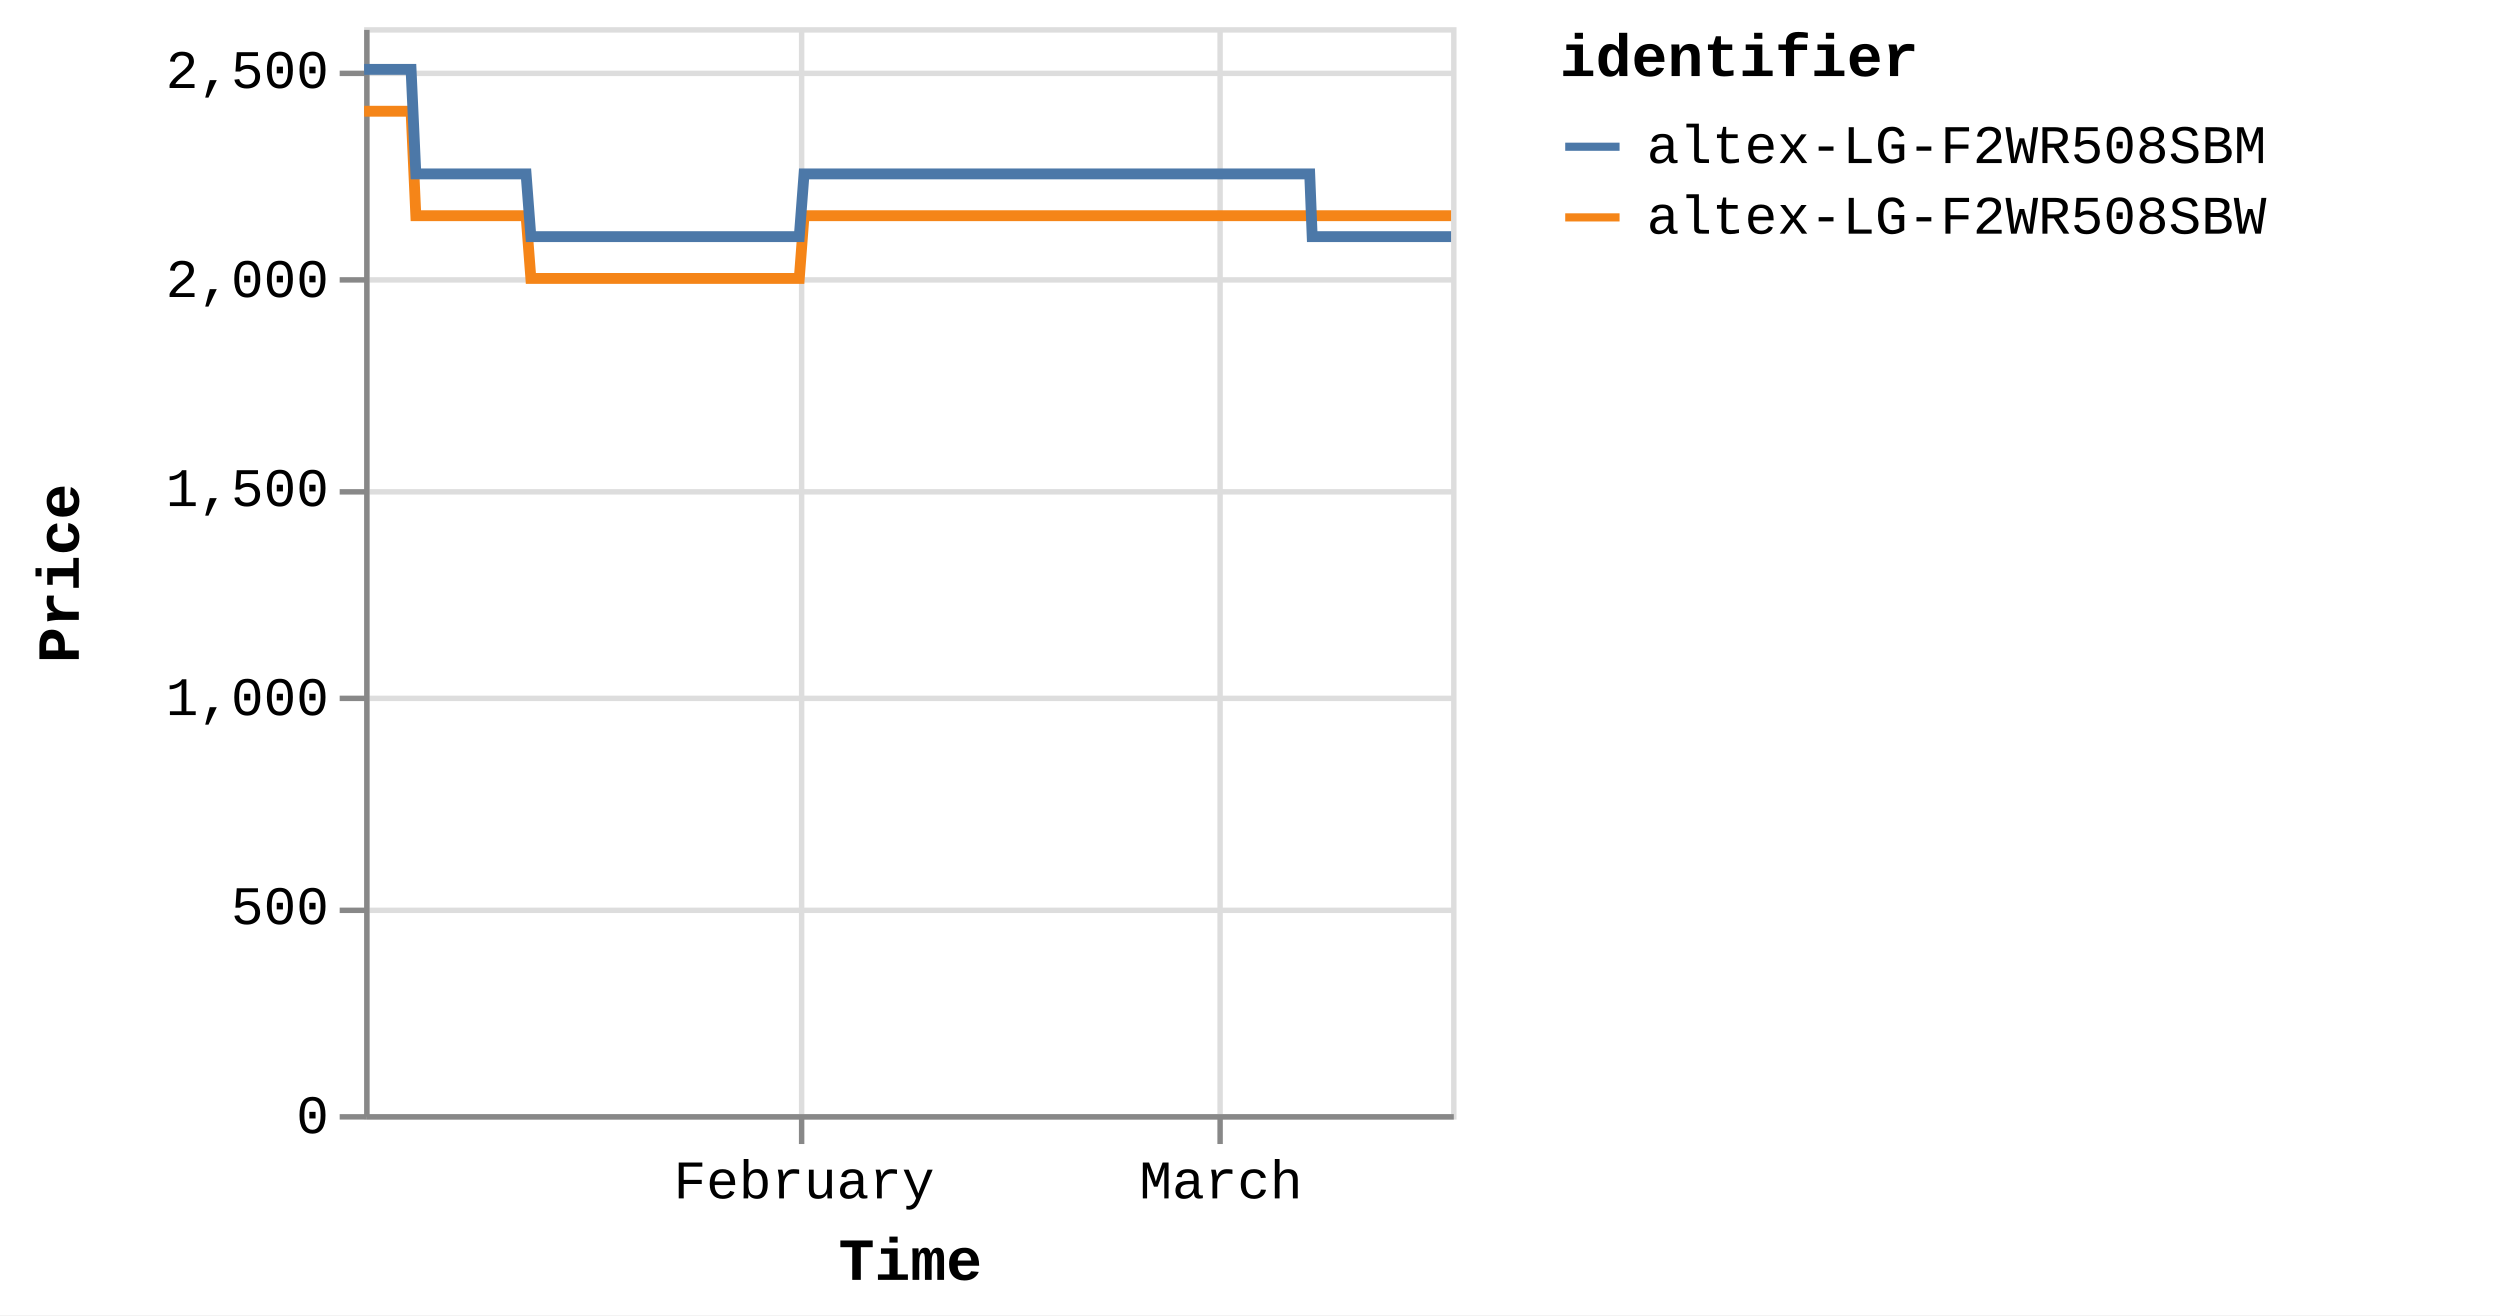
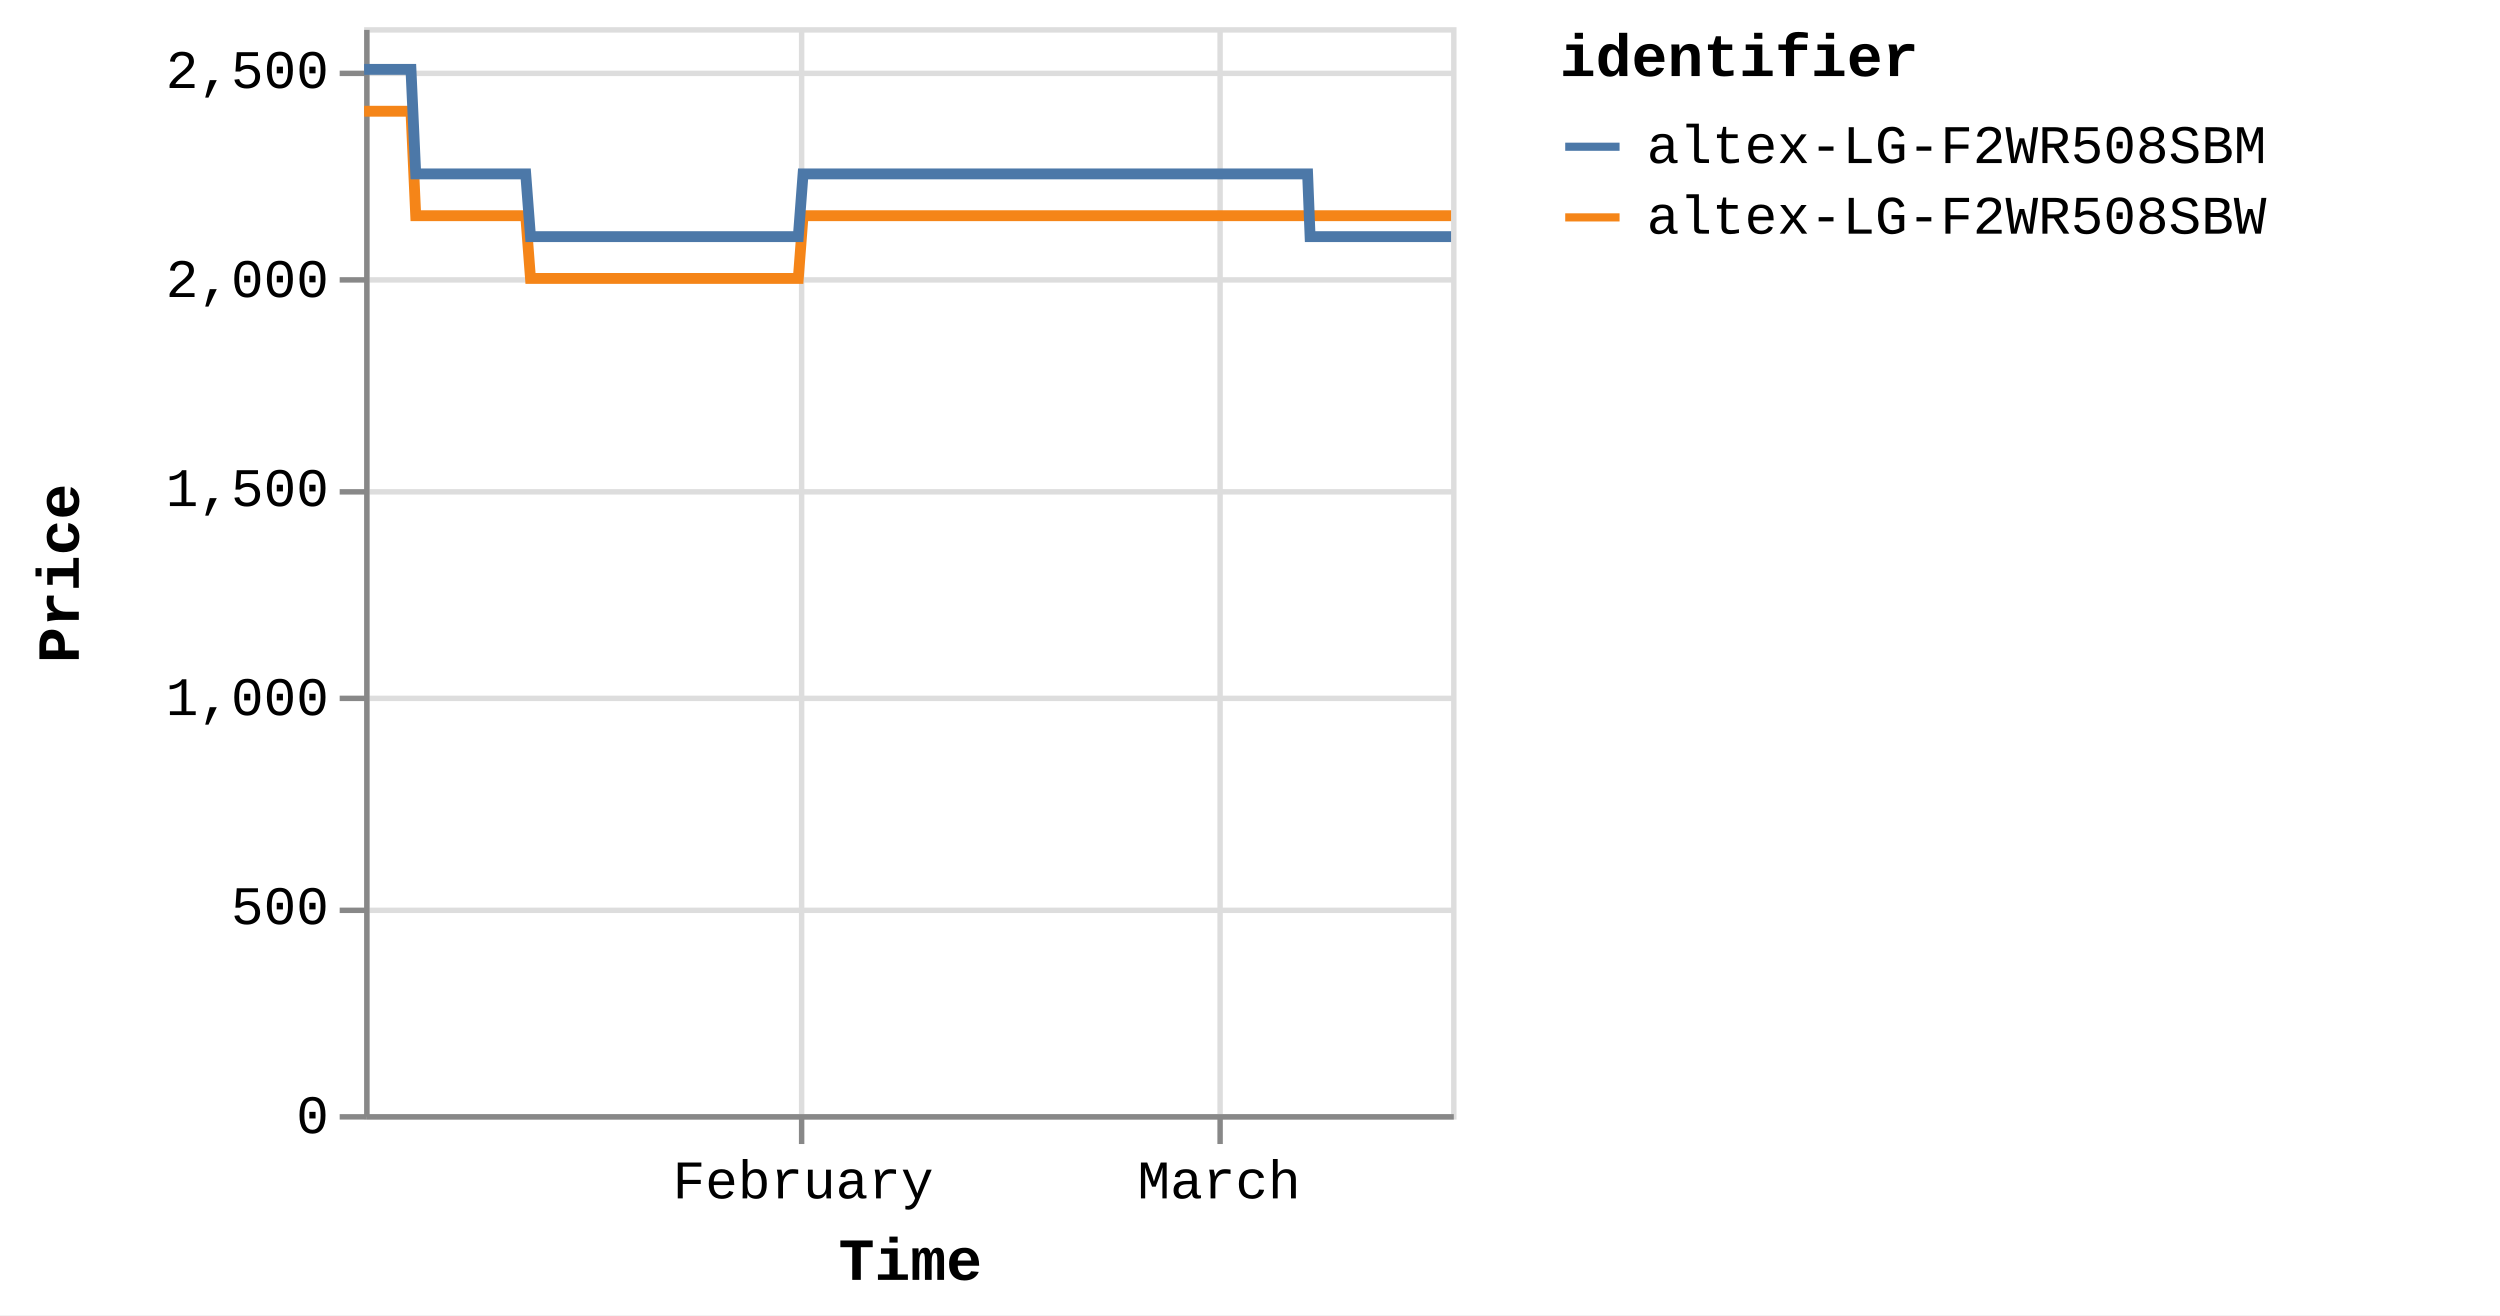
<svg xmlns="http://www.w3.org/2000/svg" version="1.1" class="marks" width="460" height="242" viewBox="0 0 460 242">
  <rect width="460" height="242" fill="white" />
  <g fill="none" stroke-miterlimit="10" transform="translate(67,5)">
    <g class="mark-group role-frame root" role="graphics-object" aria-roledescription="group mark container">
      <g transform="translate(0,0)">
        <path class="background" aria-hidden="true" d="M0.5,0.5h200v200h-200Z" stroke="#ddd" />
        <g>
          <g class="mark-group role-axis" aria-hidden="true">
            <g transform="translate(0.5,200.5)">
              <path class="background" aria-hidden="true" d="M0,0h0v0h0Z" pointer-events="none" />
              <g>
                <g class="mark-rule role-axis-grid" pointer-events="none">
                  <line transform="translate(80,-200)" x2="0" y2="200" stroke="#ddd" stroke-width="1" opacity="1" />
                  <line transform="translate(157,-200)" x2="0" y2="200" stroke="#ddd" stroke-width="1" opacity="1" />
                </g>
              </g>
              <path class="foreground" aria-hidden="true" d="" pointer-events="none" display="none" />
            </g>
          </g>
          <g class="mark-group role-axis" aria-hidden="true">
            <g transform="translate(0.5,0.5)">
              <path class="background" aria-hidden="true" d="M0,0h0v0h0Z" pointer-events="none" />
              <g>
                <g class="mark-rule role-axis-grid" pointer-events="none">
                  <line transform="translate(0,200)" x2="200" y2="0" stroke="#ddd" stroke-width="1" opacity="1" />
                  <line transform="translate(0,162)" x2="200" y2="0" stroke="#ddd" stroke-width="1" opacity="1" />
                  <line transform="translate(0,123)" x2="200" y2="0" stroke="#ddd" stroke-width="1" opacity="1" />
                  <line transform="translate(0,85)" x2="200" y2="0" stroke="#ddd" stroke-width="1" opacity="1" />
                  <line transform="translate(0,46)" x2="200" y2="0" stroke="#ddd" stroke-width="1" opacity="1" />
                  <line transform="translate(0,8)" x2="200" y2="0" stroke="#ddd" stroke-width="1" opacity="1" />
                </g>
              </g>
              <path class="foreground" aria-hidden="true" d="" pointer-events="none" display="none" />
            </g>
          </g>
-           <g class="mark-group role-axis" role="graphics-symbol" aria-roledescription="axis" aria-label="X-axis titled 'Time' for a time scale with values from Monday, 01 January 2024, 2:19:43 PM to Sunday, 17 March 2024, 4:38:15 AM">
+           <g class="mark-group role-axis" role="graphics-symbol" aria-roledescription="axis" aria-label="X-axis titled 'Time' for a time scale with values from Monday, 01 January 2024, 2:19:43 PM to Sunday, 17 March 2024, 8:39:53 AM">
            <g transform="translate(0.5,200.5)">
              <path class="background" aria-hidden="true" d="M0,0h0v0h0Z" pointer-events="none" />
              <g>
                <g class="mark-rule role-axis-tick" pointer-events="none">
                  <line transform="translate(80,0)" x2="0" y2="5" stroke="#888" stroke-width="1" opacity="1" />
                  <line transform="translate(157,0)" x2="0" y2="5" stroke="#888" stroke-width="1" opacity="1" />
                </g>
                <g class="mark-text role-axis-label" pointer-events="none">
-                   <text text-anchor="middle" transform="translate(80.43518,15)" font-family="Liberation Mono" font-size="10px" fill="#000" opacity="1">February</text>
-                   <text text-anchor="middle" transform="translate(157.1586,15)" font-family="Liberation Mono" font-size="10px" fill="#000" opacity="1">March</text>
+                   <text text-anchor="middle" transform="translate(80.25704,15)" font-family="Liberation Mono" font-size="10px" fill="#000" opacity="1">February</text>
+                   <text text-anchor="middle" transform="translate(156.8105,15)" font-family="Liberation Mono" font-size="10px" fill="#000" opacity="1">March</text>
                </g>
                <g class="mark-rule role-axis-domain" pointer-events="none">
                  <line transform="translate(0,0)" x2="200" y2="0" stroke="#888" stroke-width="1" opacity="1" />
                </g>
                <g class="mark-text role-axis-title" pointer-events="none">
                  <text text-anchor="middle" transform="translate(100,30)" font-family="Liberation Mono" font-size="11px" font-weight="bold" fill="#000" opacity="1">Time</text>
                </g>
              </g>
              <path class="foreground" aria-hidden="true" d="" pointer-events="none" display="none" />
            </g>
          </g>
          <g class="mark-group role-axis" role="graphics-symbol" aria-roledescription="axis" aria-label="Y-axis titled 'Price' for a linear scale with values from 0 to 2,600">
            <g transform="translate(0.5,0.5)">
              <path class="background" aria-hidden="true" d="M0,0h0v0h0Z" pointer-events="none" />
              <g>
                <g class="mark-rule role-axis-tick" pointer-events="none">
                  <line transform="translate(0,200)" x2="-5" y2="0" stroke="#888" stroke-width="1" opacity="1" />
                  <line transform="translate(0,162)" x2="-5" y2="0" stroke="#888" stroke-width="1" opacity="1" />
                  <line transform="translate(0,123)" x2="-5" y2="0" stroke="#888" stroke-width="1" opacity="1" />
                  <line transform="translate(0,85)" x2="-5" y2="0" stroke="#888" stroke-width="1" opacity="1" />
                  <line transform="translate(0,46)" x2="-5" y2="0" stroke="#888" stroke-width="1" opacity="1" />
                  <line transform="translate(0,8)" x2="-5" y2="0" stroke="#888" stroke-width="1" opacity="1" />
                </g>
                <g class="mark-text role-axis-label" pointer-events="none">
                  <text text-anchor="end" transform="translate(-7,203)" font-family="Liberation Mono" font-size="10px" fill="#000" opacity="1">0</text>
                  <text text-anchor="end" transform="translate(-7,164.5385)" font-family="Liberation Mono" font-size="10px" fill="#000" opacity="1">500</text>
                  <text text-anchor="end" transform="translate(-7,126.0769)" font-family="Liberation Mono" font-size="10px" fill="#000" opacity="1">1,000</text>
                  <text text-anchor="end" transform="translate(-7,87.61538)" font-family="Liberation Mono" font-size="10px" fill="#000" opacity="1">1,500</text>
                  <text text-anchor="end" transform="translate(-7,49.15385)" font-family="Liberation Mono" font-size="10px" fill="#000" opacity="1">2,000</text>
                  <text text-anchor="end" transform="translate(-7,10.69231)" font-family="Liberation Mono" font-size="10px" fill="#000" opacity="1">2,500</text>
                </g>
                <g class="mark-rule role-axis-domain" pointer-events="none">
                  <line transform="translate(0,200)" x2="0" y2="-200" stroke="#888" stroke-width="1" opacity="1" />
                </g>
                <g class="mark-text role-axis-title" pointer-events="none">
                  <text text-anchor="middle" transform="translate(-51,100) rotate(-90) translate(0,-2)" font-family="Liberation Mono" font-size="11px" font-weight="bold" fill="#000" opacity="1">Price</text>
                </g>
              </g>
              <path class="foreground" aria-hidden="true" d="" pointer-events="none" display="none" />
            </g>
          </g>
          <g class="mark-group role-scope pathgroup" role="graphics-object" aria-roledescription="group mark container">
            <g transform="translate(0,0)">
              <path class="background" aria-hidden="true" d="M0,0h200v200h-200Z" />
              <g>
                <g class="mark-line role-mark marks" role="graphics-object" aria-roledescription="line mark container">
-                   <path aria-label="Time: Jan 01, 2024; Price: 2399; identifier: altex-LG-F2WR508SBW" role="graphics-symbol" aria-roledescription="line mark" d="M0,15.462L0.277,15.462L0.696,15.462L1.578,15.462L2.019,15.462L2.483,15.462L2.904,15.462L3.341,15.462L4.224,15.462L4.665,15.462L5.129,15.462L5.55,15.462L5.986,15.462L6.869,15.462L7.311,15.462L7.774,15.462L8.199,15.462L8.633,15.462L9.516,34.692L9.957,34.692L10.42,34.692L10.843,34.692L11.278,34.692L12.161,34.692L12.601,34.692L13.063,34.692L13.487,34.692L13.924,34.692L14.808,34.692L15.247,34.692L15.709,34.692L16.133,34.692L16.569,34.692L17.454,34.692L17.896,34.692L18.36,34.692L18.782,34.692L19.215,34.692L20.1,34.692L20.541,34.692L21.01,34.692L21.428,34.692L21.861,34.692L22.745,34.692L23.187,34.692L23.651,34.692L24.072,34.692L24.506,34.692L25.39,34.692L25.832,34.692L26.297,34.692L26.719,34.692L27.152,34.692L28.036,34.692L28.477,34.692L28.941,34.692L29.363,34.692L29.798,34.692L30.68,46.231L31.12,46.231L31.582,46.231L32.006,46.231L32.443,46.231L33.328,46.231L33.766,46.231L34.228,46.231L34.651,46.231L35.089,46.231L35.974,46.231L36.415,46.231L36.881,46.231L37.302,46.231L37.734,46.231L38.618,46.231L39.061,46.231L39.525,46.231L39.948,46.231L40.38,46.231L41.264,46.231L41.707,46.231L42.172,46.231L42.593,46.231L43.026,46.231L43.909,46.231L44.351,46.231L44.816,46.231L45.237,46.231L45.672,46.231L46.556,46.231L46.997,46.231L47.462,46.231L47.884,46.231L48.317,46.231L49.201,46.231L49.64,46.231L50.102,46.231L50.528,46.231L50.963,46.231L51.845,46.231L52.286,46.231L52.748,46.231L53.172,46.231L53.609,46.231L54.495,46.231L54.936,46.231L55.402,46.231L55.82,46.231L56.254,46.231L57.138,46.231L57.581,46.231L58.046,46.231L58.468,46.231L58.9,46.231L59.785,46.231L60.227,46.231L60.692,46.231L61.113,46.231L61.546,46.231L62.431,46.231L62.871,46.231L63.337,46.231L63.76,46.231L64.191,46.231L65.074,46.231L65.516,46.231L65.974,46.231L66.397,46.231L66.838,46.231L67.718,46.231L68.16,46.231L68.613,46.231L69.041,46.231L69.481,46.231L70.364,46.231L70.805,46.231L71.26,46.231L71.687,46.231L72.128,46.231L73.01,46.231L73.452,46.231L73.91,46.231L74.333,46.231L74.774,46.231L75.655,46.231L76.096,46.231L76.555,46.231L76.984,46.231L77.419,46.231L78.3,46.231L78.742,46.231L79.201,46.231L79.624,46.231L80.064,46.231L80.946,34.692L81.388,34.692L81.847,34.692L82.269,34.692L82.71,34.692L83.593,34.692L84.033,34.692L84.491,34.692L84.914,34.692L85.356,34.692L86.238,34.692L86.679,34.692L87.134,34.692L87.56,34.692L88.003,34.692L88.886,34.692L89.325,34.692L89.779,34.692L90.206,34.692L90.647,34.692L91.529,34.692L91.972,34.692L92.43,34.692L92.853,34.692L93.293,34.692L94.174,34.692L94.616,34.692L95.075,34.692L95.498,34.692L95.938,34.692L96.82,34.692L97.262,34.692L97.72,34.692L98.146,34.692L98.584,34.692L99.466,34.692L99.908,34.692L100.365,34.692L100.791,34.692L101.23,34.692L102.112,34.692L102.553,34.692L103.009,34.692L103.435,34.692L103.877,34.692L104.757,34.692L105.198,34.692L105.654,34.692L106.08,34.692L106.521,34.692L107.405,34.692L107.844,34.692L108.299,34.692L108.726,34.692L109.167,34.692L110.049,34.692L110.489,34.692L110.95,34.692L111.372,34.692L111.812,34.692L112.693,34.692L113.135,34.692L113.593,34.692L114.024,34.692L114.458,34.692L115.34,34.692L115.781,34.692L116.24,34.692L116.664,34.692L117.103,34.692L118.426,34.692L118.885,34.692L119.309,34.692L119.75,34.692L120.632,34.692L121.072,34.692L121.531,34.692L121.957,34.692L122.395,34.692L123.278,34.692L123.717,34.692L124.172,34.692L124.599,34.692L125.04,34.692L125.923,34.692L126.365,34.692L126.818,34.692L127.246,34.692L127.686,34.692L128.568,34.692L129.011,34.692L129.47,34.692L129.896,34.692L130.331,34.692L131.215,34.692L131.655,34.692L132.112,34.692L132.538,34.692L132.979,34.692L133.859,34.692L134.301,34.692L134.76,34.692L135.184,34.692L135.624,34.692L136.505,34.692L136.946,34.692L137.405,34.692L137.83,34.692L138.269,34.692L139.151,34.692L139.591,34.692L140.048,34.692L140.473,34.692L140.917,34.692L141.796,34.692L142.237,34.692L142.691,34.692L143.119,34.692L143.559,34.692L144.441,34.692L144.884,34.692L145.337,34.692L145.767,34.692L146.205,34.692L147.087,34.692L147.53,34.692L147.988,34.692L148.412,34.692L148.851,34.692L149.733,34.692L150.175,34.692L150.632,34.692L151.058,34.692L151.497,34.692L152.379,34.692L152.82,34.692L153.278,34.692L153.704,34.692L154.143,34.692L155.024,34.692L155.465,34.692L155.922,34.692L156.347,34.692L156.788,34.692L157.67,34.692L158.113,34.692L158.57,34.692L158.994,34.692L159.434,34.692L160.316,34.692L160.757,34.692L161.214,34.692L161.638,34.692L162.08,34.692L162.962,34.692L163.402,34.692L163.857,34.692L164.284,34.692L164.725,34.692L165.647,34.692L166.25,34.692L166.513,34.692L166.932,34.692L167.371,34.692L168.252,34.692L168.693,34.692L169.154,34.692L169.576,34.692L170.016,34.692L170.898,34.692L171.343,34.692L171.799,34.692L172.224,34.692L172.662,34.692L173.543,34.692L173.986,34.692L174.443,34.692L174.867,34.692L175.308,34.692L176.19,34.692L176.637,34.692L177.089,34.692L177.512,34.692L177.953,34.692L178.836,34.692L179.276,34.692L179.729,34.692L180.16,34.692L180.598,34.692L181.481,34.692L181.924,34.692L182.376,34.692L182.805,34.692L183.244,34.692L184.128,34.692L184.567,34.692L185.027,34.692L185.452,34.692L185.891,34.692L186.772,34.692L187.213,34.692L187.672,34.692L188.099,34.692L188.535,34.692L189.418,34.692L189.862,34.692L190.319,34.692L190.741,34.692L191.181,34.692L192.063,34.692L192.505,34.692L192.965,34.692L193.388,34.692L193.827,34.692L194.708,34.692L195.153,34.692L195.608,34.692L196.033,34.692L196.472,34.692L197.355,34.692L197.797,34.692L198.253,34.692L198.678,34.692L199.12,34.692L200,34.692" stroke="#f58518" stroke-width="2" />
+                   <path aria-label="Time: Jan 01, 2024; Price: 2399; identifier: altex-LG-F2WR508SBW" role="graphics-symbol" aria-roledescription="line mark" d="M0,15.462L0.276,15.462L0.694,15.462L1.574,15.462L2.015,15.462L2.477,15.462L2.898,15.462L3.334,15.462L4.214,15.462L4.654,15.462L5.117,15.462L5.538,15.462L5.973,15.462L6.854,15.462L7.295,15.462L7.756,15.462L8.181,15.462L8.614,15.462L9.495,34.692L9.935,34.692L10.397,34.692L10.819,34.692L11.253,34.692L12.134,34.692L12.573,34.692L13.034,34.692L13.457,34.692L13.893,34.692L14.776,34.692L15.213,34.692L15.674,34.692L16.097,34.692L16.533,34.692L17.415,34.692L17.856,34.692L18.319,34.692L18.74,34.692L19.172,34.692L20.056,34.692L20.495,34.692L20.964,34.692L21.38,34.692L21.812,34.692L22.695,34.692L23.135,34.692L23.598,34.692L24.018,34.692L24.452,34.692L25.334,34.692L25.775,34.692L26.239,34.692L26.66,34.692L27.092,34.692L27.974,34.692L28.414,34.692L28.877,34.692L29.298,34.692L29.732,34.692L30.612,46.231L31.052,46.231L31.512,46.231L31.935,46.231L32.371,46.231L33.254,46.231L33.691,46.231L34.152,46.231L34.574,46.231L35.011,46.231L35.894,46.231L36.335,46.231L36.799,46.231L37.219,46.231L37.651,46.231L38.533,46.231L38.975,46.231L39.438,46.231L39.859,46.231L40.291,46.231L41.173,46.231L41.615,46.231L42.078,46.231L42.498,46.231L42.93,46.231L43.812,46.231L44.252,46.231L44.717,46.231L45.136,46.231L45.571,46.231L46.453,46.231L46.893,46.231L47.357,46.231L47.778,46.231L48.21,46.231L49.092,46.231L49.53,46.231L49.991,46.231L50.416,46.231L50.85,46.231L51.73,46.231L52.17,46.231L52.631,46.231L53.054,46.231L53.49,46.231L54.374,46.231L54.815,46.231L55.279,46.231L55.697,46.231L56.13,46.231L57.012,46.231L57.454,46.231L57.918,46.231L58.339,46.231L58.769,46.231L59.652,46.231L60.093,46.231L60.557,46.231L60.977,46.231L61.409,46.231L62.293,46.231L62.732,46.231L63.197,46.231L63.619,46.231L64.049,46.231L64.93,46.231L65.371,46.231L65.827,46.231L66.25,46.231L66.69,46.231L67.568,46.231L68.009,46.231L68.461,46.231L68.888,46.231L69.328,46.231L70.208,46.231L70.648,46.231L71.102,46.231L71.528,46.231L71.968,46.231L72.848,46.231L73.289,46.231L73.746,46.231L74.169,46.231L74.608,46.231L75.487,46.231L75.928,46.231L76.385,46.231L76.814,46.231L77.247,46.231L78.127,46.231L78.567,46.231L79.026,46.231L79.447,46.231L79.887,46.231L80.767,34.692L81.207,34.692L81.666,34.692L82.087,34.692L82.527,34.692L83.408,34.692L83.847,34.692L84.304,34.692L84.726,34.692L85.167,34.692L86.047,34.692L86.487,34.692L86.941,34.692L87.367,34.692L87.808,34.692L88.689,34.692L89.127,34.692L89.58,34.692L90.006,34.692L90.446,34.692L91.326,34.692L91.768,34.692L92.226,34.692L92.647,34.692L93.086,34.692L93.966,34.692L94.406,34.692L94.865,34.692L95.287,34.692L95.726,34.692L96.606,34.692L97.046,34.692L97.503,34.692L97.929,34.692L98.366,34.692L99.246,34.692L99.687,34.692L100.143,34.692L100.568,34.692L101.005,34.692L101.886,34.692L102.326,34.692L102.781,34.692L103.206,34.692L103.647,34.692L104.525,34.692L104.965,34.692L105.42,34.692L105.845,34.692L106.285,34.692L107.167,34.692L107.605,34.692L108.059,34.692L108.485,34.692L108.925,34.692L109.805,34.692L110.245,34.692L110.705,34.692L111.126,34.692L111.564,34.692L112.444,34.692L112.885,34.692L113.341,34.692L113.771,34.692L114.205,34.692L115.084,34.692L115.525,34.692L115.982,34.692L116.406,34.692L116.844,34.692L118.164,34.692L118.622,34.692L119.045,34.692L119.485,34.692L120.364,34.692L120.804,34.692L121.262,34.692L121.686,34.692L122.124,34.692L123.005,34.692L123.443,34.692L123.897,34.692L124.323,34.692L124.763,34.692L125.644,34.692L126.086,34.692L126.537,34.692L126.964,34.692L127.404,34.692L128.283,34.692L128.725,34.692L129.183,34.692L129.608,34.692L130.043,34.692L130.924,34.692L131.363,34.692L131.82,34.692L132.245,34.692L132.684,34.692L133.563,34.692L134.003,34.692L134.461,34.692L134.885,34.692L135.323,34.692L136.203,34.692L136.642,34.692L137.1,34.692L137.524,34.692L137.963,34.692L138.843,34.692L139.282,34.692L139.738,34.692L140.162,34.692L140.605,34.692L141.482,34.692L141.922,34.692L142.375,34.692L142.802,34.692L143.241,34.692L144.122,34.692L144.563,34.692L145.015,34.692L145.444,34.692L145.881,34.692L146.761,34.692L147.203,34.692L147.66,34.692L148.083,34.692L148.521,34.692L149.401,34.692L149.842,34.692L150.298,34.692L150.723,34.692L151.161,34.692L152.041,34.692L152.481,34.692L152.938,34.692L153.364,34.692L153.801,34.692L154.681,34.692L155.121,34.692L155.576,34.692L156,34.692L156.44,34.692L157.32,34.692L157.762,34.692L158.218,34.692L158.642,34.692L159.081,34.692L159.961,34.692L160.401,34.692L160.857,34.692L161.28,34.692L161.721,34.692L162.601,34.692L163.04,34.692L163.494,34.692L163.92,34.692L164.36,34.692L165.281,34.692L165.882,34.692L166.144,34.692L166.563,34.692L167,34.692L167.879,34.692L168.319,34.692L168.78,34.692L169.2,34.692L169.639,34.692L170.519,34.692L170.963,34.692L171.419,34.692L171.843,34.692L172.279,34.692L173.159,34.692L173.6,34.692L174.057,34.692L174.479,34.692L174.92,34.692L175.799,34.692L176.246,34.692L176.697,34.692L177.118,34.692L177.559,34.692L178.44,34.692L178.879,34.692L179.331,34.692L179.761,34.692L180.198,34.692L181.079,34.692L181.521,34.692L181.972,34.692L182.4,34.692L182.838,34.692L183.721,34.692L184.158,34.692L184.618,34.692L185.042,34.692L185.479,34.692L186.359,34.692L186.798,34.692L187.257,34.692L187.682,34.692L188.118,34.692L188.999,34.692L189.441,34.692L189.898,34.692L190.318,34.692L190.758,34.692L191.638,34.692L192.078,34.692L192.537,34.692L192.959,34.692L193.398,34.692L194.277,34.692L194.721,34.692L195.175,34.692L195.599,34.692L196.037,34.692L196.918,34.692L197.359,34.692L197.813,34.692L198.238,34.692L198.679,34.692L199.557,34.692L200,34.692" stroke="#f58518" stroke-width="2" />
                </g>
              </g>
              <path class="foreground" aria-hidden="true" d="" display="none" />
            </g>
            <g transform="translate(0,0)">
              <path class="background" aria-hidden="true" d="M0,0h200v200h-200Z" />
              <g>
                <g class="mark-line role-mark marks" role="graphics-object" aria-roledescription="line mark container">
-                   <path aria-label="Time: Jan 01, 2024; Price: 2499; identifier: altex-LG-F2WR508SBM" role="graphics-symbol" aria-roledescription="line mark" d="M0,7.769L0.277,7.769L0.696,7.769L1.578,7.769L2.019,7.769L2.483,7.769L2.904,7.769L3.341,7.769L4.224,7.769L4.665,7.769L5.129,7.769L5.55,7.769L5.986,7.769L6.869,7.769L7.311,7.769L7.774,7.769L8.199,7.769L8.634,7.769L9.516,27L9.957,27L10.42,27L10.843,27L11.278,27L12.161,27L12.601,27L13.063,27L13.487,27L13.924,27L14.808,27L15.247,27L15.709,27L16.133,27L16.569,27L17.454,27L17.896,27L18.36,27L18.782,27L19.215,27L20.1,27L20.541,27L21.01,27L21.428,27L21.861,27L22.746,27L23.187,27L23.651,27L24.072,27L24.506,27L25.391,27L25.832,27L26.297,27L26.719,27L27.152,27L28.036,27L28.478,27L28.941,27L29.363,27L29.798,27L30.68,38.538L31.121,38.538L31.582,38.538L32.006,38.538L32.443,38.538L33.328,38.538L33.766,38.538L34.228,38.538L34.651,38.538L35.089,38.538L35.974,38.538L36.415,38.538L36.881,38.538L37.302,38.538L37.734,38.538L38.618,38.538L39.061,38.538L39.526,38.538L39.949,38.538L40.38,38.538L41.264,38.538L41.707,38.538L42.172,38.538L42.593,38.538L43.026,38.538L43.909,38.538L44.351,38.538L44.816,38.538L45.237,38.538L45.673,38.538L46.556,38.538L46.997,38.538L47.462,38.538L47.885,38.538L48.317,38.538L49.201,38.538L49.64,38.538L50.102,38.538L50.528,38.538L50.963,38.538L51.845,38.538L52.286,38.538L52.748,38.538L53.172,38.538L53.609,38.538L54.495,38.538L54.936,38.538L55.402,38.538L55.821,38.538L56.254,38.538L57.139,38.538L57.581,38.538L58.046,38.538L58.468,38.538L58.9,38.538L59.785,38.538L60.227,38.538L60.692,38.538L61.113,38.538L61.546,38.538L62.431,38.538L62.871,38.538L63.337,38.538L63.76,38.538L64.191,38.538L65.074,38.538L65.516,38.538L65.974,38.538L66.397,38.538L66.838,38.538L67.718,38.538L68.16,38.538L68.613,38.538L69.041,38.538L69.481,38.538L70.364,38.538L70.805,38.538L71.26,38.538L71.687,38.538L72.128,38.538L73.01,38.538L73.452,38.538L73.91,38.538L74.333,38.538L74.774,38.538L75.655,38.538L76.096,38.538L76.555,38.538L76.984,38.538L77.419,38.538L78.301,38.538L78.742,38.538L79.201,38.538L79.624,38.538L80.064,38.538L80.946,27L81.388,27L81.847,27L82.269,27L82.71,27L83.593,27L84.033,27L84.492,27L84.914,27L85.356,27L86.238,27L86.679,27L87.134,27L87.561,27L88.003,27L88.886,27L89.325,27L89.779,27L90.206,27L90.647,27L91.529,27L91.972,27L92.43,27L92.853,27L93.293,27L94.175,27L94.616,27L95.075,27L95.498,27L95.939,27L96.82,27L97.262,27L97.72,27L98.146,27L98.584,27L99.466,27L99.908,27L100.365,27L100.791,27L101.23,27L102.112,27L102.554,27L103.009,27L103.435,27L103.877,27L104.757,27L105.198,27L105.654,27L106.08,27L106.521,27L107.405,27L107.844,27L108.299,27L108.726,27L109.167,27L110.049,27L110.49,27L110.951,27L111.372,27L111.812,27L112.694,27L113.135,27L113.593,27L114.024,27L114.458,27L115.34,27L115.781,27L116.24,27L116.664,27L117.103,27L118.426,27L118.885,27L119.309,27L119.75,27L120.632,27L121.073,27L121.531,27L121.957,27L122.395,27L123.278,27L123.717,27L124.172,27L124.599,27L125.04,27L125.923,27L126.366,27L126.818,27L127.246,27L127.686,27L128.568,27L129.011,27L129.47,27L129.896,27L130.332,27L131.215,27L131.655,27L132.112,27L132.538,27L132.979,27L133.859,27L134.301,27L134.76,27L135.184,27L135.624,27L136.505,27L136.946,27L137.405,27L137.83,27L138.269,27L139.151,27L139.592,27L140.049,27L140.473,27L140.917,27L141.796,27L142.237,27L142.691,27L143.119,27L143.559,27L144.442,27L144.884,27L145.337,27L145.767,27L146.205,27L147.087,27L147.53,27L147.988,27L148.412,27L148.851,27L149.733,27L150.175,27L150.632,27L151.058,27L151.497,27L152.379,27L152.82,27L153.278,27L153.704,27L154.143,27L155.025,27L155.465,27L155.922,27L156.347,27L156.788,27L157.67,27L158.113,27L158.57,27L158.994,27L159.434,27L160.316,27L160.757,27L161.214,27L161.638,27L162.08,27L162.962,27L163.402,27L163.857,27L164.284,27L164.725,27L165.647,27L166.25,27L166.513,27L166.932,27L167.371,27L168.252,27L168.693,27L169.154,27L169.576,27L170.016,27L170.898,27L171.343,27L171.799,27L172.225,27L172.662,27L173.544,27L173.986,27L174.443,38.538L174.867,38.538L175.308,38.538L176.19,38.538L176.637,38.538L177.089,38.538L177.512,38.538L177.953,38.538L178.836,38.538L179.276,38.538L179.729,38.538L180.16,38.538L180.598,38.538L181.481,38.538L181.924,38.538L182.376,38.538L182.805,38.538L183.244,38.538L184.128,38.538L184.567,38.538L185.027,38.538L185.452,38.538L185.891,38.538L186.772,38.538L187.213,38.538L187.672,38.538L188.099,38.538L188.535,38.538L189.418,38.538L189.862,38.538L190.319,38.538L190.741,38.538L191.181,38.538L192.063,38.538L192.505,38.538L192.965,38.538L193.388,38.538L193.827,38.538L194.708,38.538L195.153,38.538L195.608,38.538L196.033,38.538L196.472,38.538L197.355,38.538L197.797,38.538L198.253,38.538L198.678,38.538L199.12,38.538L200,38.538" stroke="#4c78a8" stroke-width="2" />
+                   <path aria-label="Time: Jan 01, 2024; Price: 2499; identifier: altex-LG-F2WR508SBM" role="graphics-symbol" aria-roledescription="line mark" d="M0,7.769L0.276,7.769L0.694,7.769L1.574,7.769L2.015,7.769L2.477,7.769L2.898,7.769L3.334,7.769L4.214,7.769L4.655,7.769L5.118,7.769L5.538,7.769L5.973,7.769L6.854,7.769L7.295,7.769L7.757,7.769L8.181,7.769L8.614,7.769L9.495,27L9.935,27L10.397,27L10.819,27L11.253,27L12.134,27L12.574,27L13.035,27L13.457,27L13.893,27L14.776,27L15.213,27L15.674,27L16.097,27L16.533,27L17.415,27L17.856,27L18.319,27L18.74,27L19.172,27L20.056,27L20.495,27L20.964,27L21.381,27L21.812,27L22.695,27L23.135,27L23.598,27L24.018,27L24.452,27L25.334,27L25.775,27L26.239,27L26.66,27L27.092,27L27.974,27L28.414,27L28.877,27L29.298,27L29.732,27L30.612,38.538L31.052,38.538L31.513,38.538L31.935,38.538L32.371,38.538L33.254,38.538L33.691,38.538L34.152,38.538L34.574,38.538L35.011,38.538L35.894,38.538L36.335,38.538L36.799,38.538L37.219,38.538L37.651,38.538L38.533,38.538L38.975,38.538L39.438,38.538L39.86,38.538L40.291,38.538L41.173,38.538L41.615,38.538L42.078,38.538L42.498,38.538L42.93,38.538L43.812,38.538L44.253,38.538L44.717,38.538L45.136,38.538L45.572,38.538L46.453,38.538L46.893,38.538L47.357,38.538L47.778,38.538L48.21,38.538L49.092,38.538L49.53,38.538L49.991,38.538L50.416,38.538L50.851,38.538L51.73,38.538L52.17,38.538L52.631,38.538L53.054,38.538L53.49,38.538L54.374,38.538L54.815,38.538L55.279,38.538L55.697,38.538L56.13,38.538L57.012,38.538L57.454,38.538L57.918,38.538L58.339,38.538L58.769,38.538L59.652,38.538L60.093,38.538L60.557,38.538L60.977,38.538L61.409,38.538L62.293,38.538L62.732,38.538L63.197,38.538L63.619,38.538L64.049,38.538L64.93,38.538L65.371,38.538L65.828,38.538L66.25,38.538L66.69,38.538L67.568,38.538L68.01,38.538L68.461,38.538L68.888,38.538L69.328,38.538L70.209,38.538L70.648,38.538L71.102,38.538L71.528,38.538L71.968,38.538L72.848,38.538L73.289,38.538L73.746,38.538L74.169,38.538L74.608,38.538L75.487,38.538L75.928,38.538L76.385,38.538L76.814,38.538L77.247,38.538L78.127,38.538L78.568,38.538L79.026,38.538L79.448,38.538L79.887,38.538L80.767,27L81.207,27L81.666,27L82.087,27L82.527,27L83.408,27L83.847,27L84.304,27L84.726,27L85.167,27L86.047,27L86.487,27L86.941,27L87.367,27L87.808,27L88.689,27L89.127,27L89.58,27L90.006,27L90.446,27L91.326,27L91.768,27L92.226,27L92.647,27L93.086,27L93.966,27L94.406,27L94.865,27L95.287,27L95.726,27L96.606,27L97.046,27L97.503,27L97.929,27L98.366,27L99.246,27L99.687,27L100.143,27L100.568,27L101.005,27L101.886,27L102.326,27L102.781,27L103.206,27L103.647,27L104.525,27L104.965,27L105.42,27L105.845,27L106.285,27L107.167,27L107.606,27L108.059,27L108.485,27L108.925,27L109.805,27L110.245,27L110.705,27L111.126,27L111.564,27L112.444,27L112.885,27L113.342,27L113.771,27L114.205,27L115.084,27L115.525,27L115.983,27L116.406,27L116.844,27L118.164,27L118.622,27L119.045,27L119.485,27L120.365,27L120.804,27L121.262,27L121.687,27L122.124,27L123.005,27L123.443,27L123.897,27L124.324,27L124.763,27L125.644,27L126.086,27L126.538,27L126.964,27L127.404,27L128.283,27L128.725,27L129.183,27L129.609,27L130.043,27L130.925,27L131.364,27L131.82,27L132.245,27L132.684,27L133.563,27L134.003,27L134.461,27L134.885,27L135.324,27L136.203,27L136.642,27L137.1,27L137.524,27L137.963,27L138.843,27L139.282,27L139.738,27L140.162,27L140.605,27L141.482,27L141.922,27L142.375,27L142.802,27L143.241,27L144.122,27L144.563,27L145.015,27L145.444,27L145.881,27L146.762,27L147.203,27L147.66,27L148.083,27L148.521,27L149.401,27L149.842,27L150.298,27L150.723,27L151.161,27L152.041,27L152.481,27L152.938,27L153.364,27L153.801,27L154.681,27L155.121,27L155.577,27L156.001,27L156.44,27L157.32,27L157.762,27L158.218,27L158.642,27L159.081,27L159.961,27L160.401,27L160.857,27L161.28,27L161.721,27L162.601,27L163.04,27L163.494,27L163.92,27L164.361,27L165.281,27L165.882,27L166.144,27L166.563,27L167,27L167.879,27L168.32,27L168.78,27L169.2,27L169.639,27L170.519,27L170.963,27L171.419,27L171.843,27L172.279,27L173.159,27L173.6,27L174.057,38.538L174.48,38.538L174.92,38.538L175.799,38.538L176.246,38.538L176.697,38.538L177.119,38.538L177.559,38.538L178.44,38.538L178.879,38.538L179.331,38.538L179.761,38.538L180.198,38.538L181.079,38.538L181.522,38.538L181.972,38.538L182.4,38.538L182.838,38.538L183.721,38.538L184.158,38.538L184.618,38.538L185.042,38.538L185.479,38.538L186.359,38.538L186.798,38.538L187.257,38.538L187.682,38.538L188.118,38.538L188.999,38.538L189.441,38.538L189.898,38.538L190.318,38.538L190.758,38.538L191.638,38.538L192.078,38.538L192.537,38.538L192.96,38.538L193.398,38.538L194.277,38.538L194.721,38.538L195.175,38.538L195.599,38.538L196.037,38.538L196.918,38.538L197.359,38.538L197.814,38.538L198.238,38.538L198.679,38.538L199.557,38.538L200,38.538" stroke="#4c78a8" stroke-width="2" />
                </g>
              </g>
              <path class="foreground" aria-hidden="true" d="" display="none" />
            </g>
          </g>
          <g class="mark-group role-legend" role="graphics-symbol" aria-roledescription="legend" aria-label="Symbol legend titled 'identifier' for stroke color with 2 values: altex-LG-F2WR508SBM, altex-LG-F2WR508SBW">
            <g transform="translate(220,0)">
              <path class="background" aria-hidden="true" d="M0,0h168v40h-168Z" pointer-events="none" />
              <g>
                <g class="mark-group role-legend-entry">
                  <g transform="translate(0,16)">
                    <path class="background" aria-hidden="true" d="M0,0h0v0h0Z" pointer-events="none" />
                    <g>
                      <g class="mark-group role-scope" role="graphics-object" aria-roledescription="group mark container">
                        <g transform="translate(0,0)">
                          <path class="background" aria-hidden="true" d="M0,0h168v11h-168Z" pointer-events="none" opacity="1" />
                          <g>
                            <g class="mark-symbol role-legend-symbol" pointer-events="none">
                              <path transform="translate(6,6)" d="M-5,0L5,0" stroke="#4c78a8" stroke-width="1.5" opacity="1" />
                            </g>
                            <g class="mark-text role-legend-label" pointer-events="none">
                              <text text-anchor="start" transform="translate(16,9)" font-family="Liberation Mono" font-size="10px" fill="#000" opacity="1">altex-LG-F2WR508SBM</text>
                            </g>
                          </g>
                          <path class="foreground" aria-hidden="true" d="" pointer-events="none" display="none" />
                        </g>
                        <g transform="translate(0,13)">
                          <path class="background" aria-hidden="true" d="M0,0h168v11h-168Z" pointer-events="none" opacity="1" />
                          <g>
                            <g class="mark-symbol role-legend-symbol" pointer-events="none">
                              <path transform="translate(6,6)" d="M-5,0L5,0" stroke="#f58518" stroke-width="1.5" opacity="1" />
                            </g>
                            <g class="mark-text role-legend-label" pointer-events="none">
                              <text text-anchor="start" transform="translate(16,9)" font-family="Liberation Mono" font-size="10px" fill="#000" opacity="1">altex-LG-F2WR508SBW</text>
                            </g>
                          </g>
                          <path class="foreground" aria-hidden="true" d="" pointer-events="none" display="none" />
                        </g>
                      </g>
                    </g>
                    <path class="foreground" aria-hidden="true" d="" pointer-events="none" display="none" />
                  </g>
                </g>
                <g class="mark-text role-legend-title" pointer-events="none">
                  <text text-anchor="start" transform="translate(0,9)" font-family="Liberation Mono" font-size="11px" font-weight="bold" fill="#000" opacity="1">identifier</text>
                </g>
              </g>
              <path class="foreground" aria-hidden="true" d="" pointer-events="none" display="none" />
            </g>
          </g>
        </g>
        <path class="foreground" aria-hidden="true" d="" display="none" />
      </g>
    </g>
  </g>
</svg>
